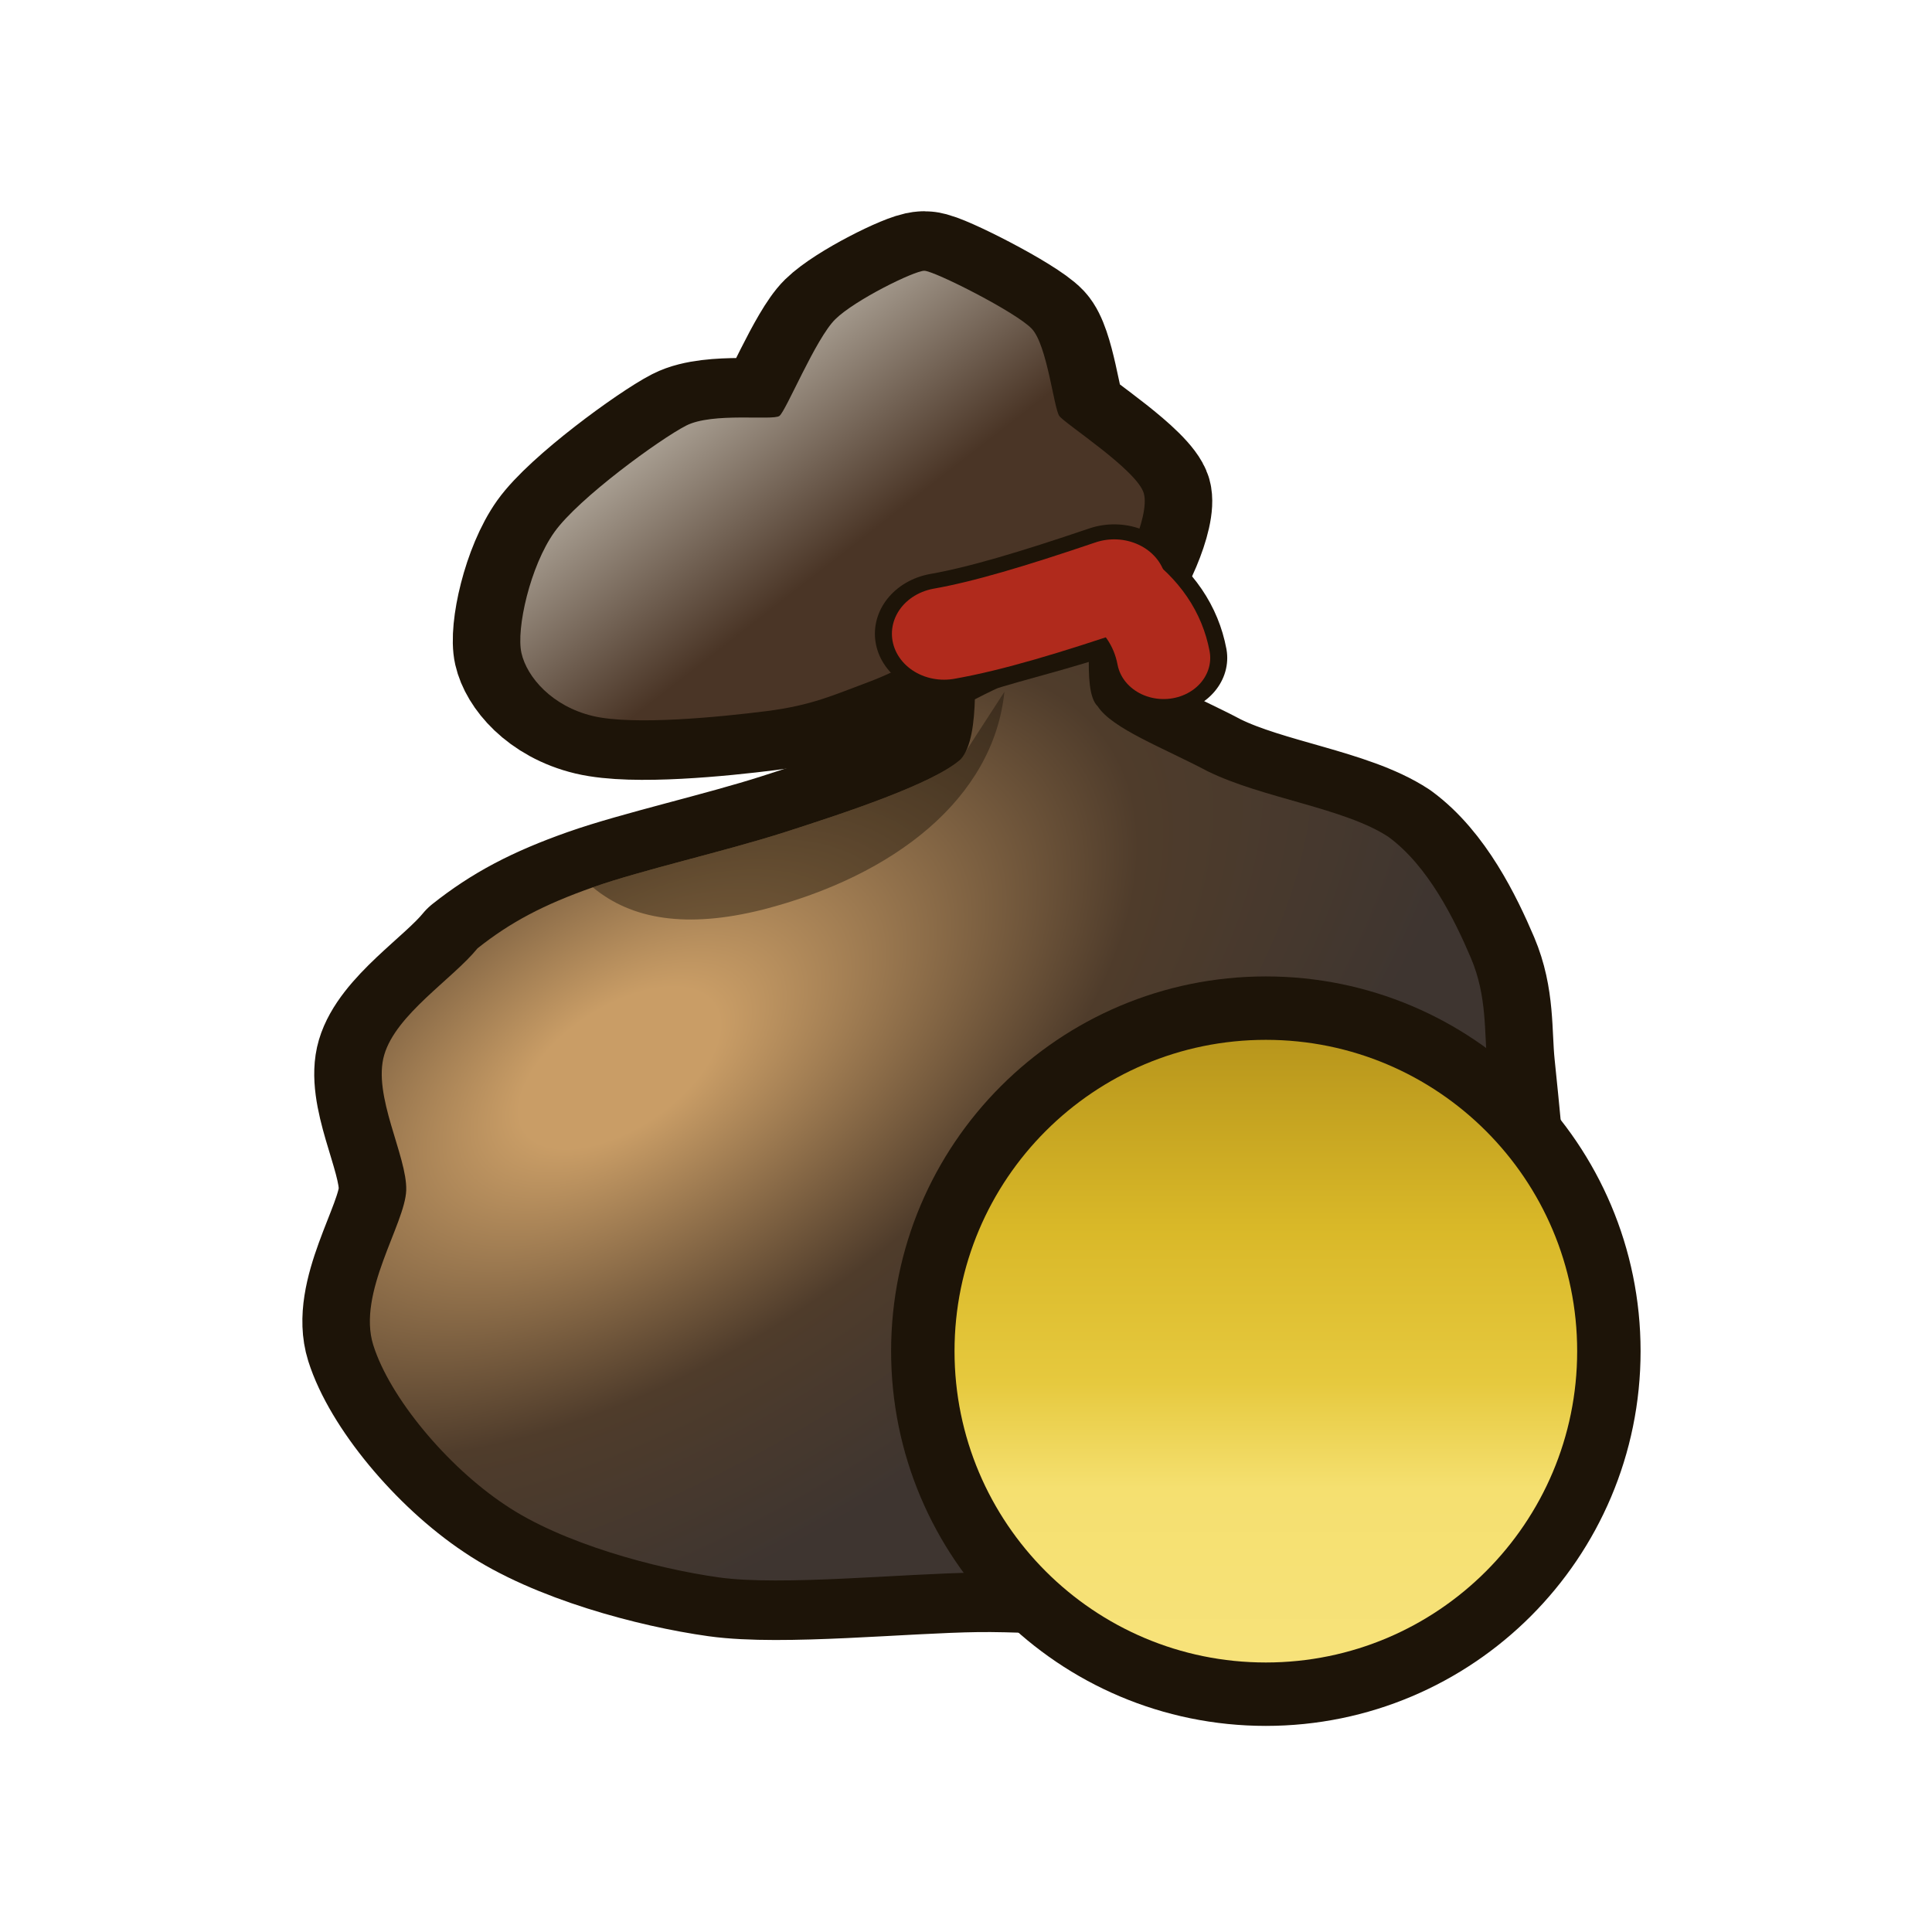
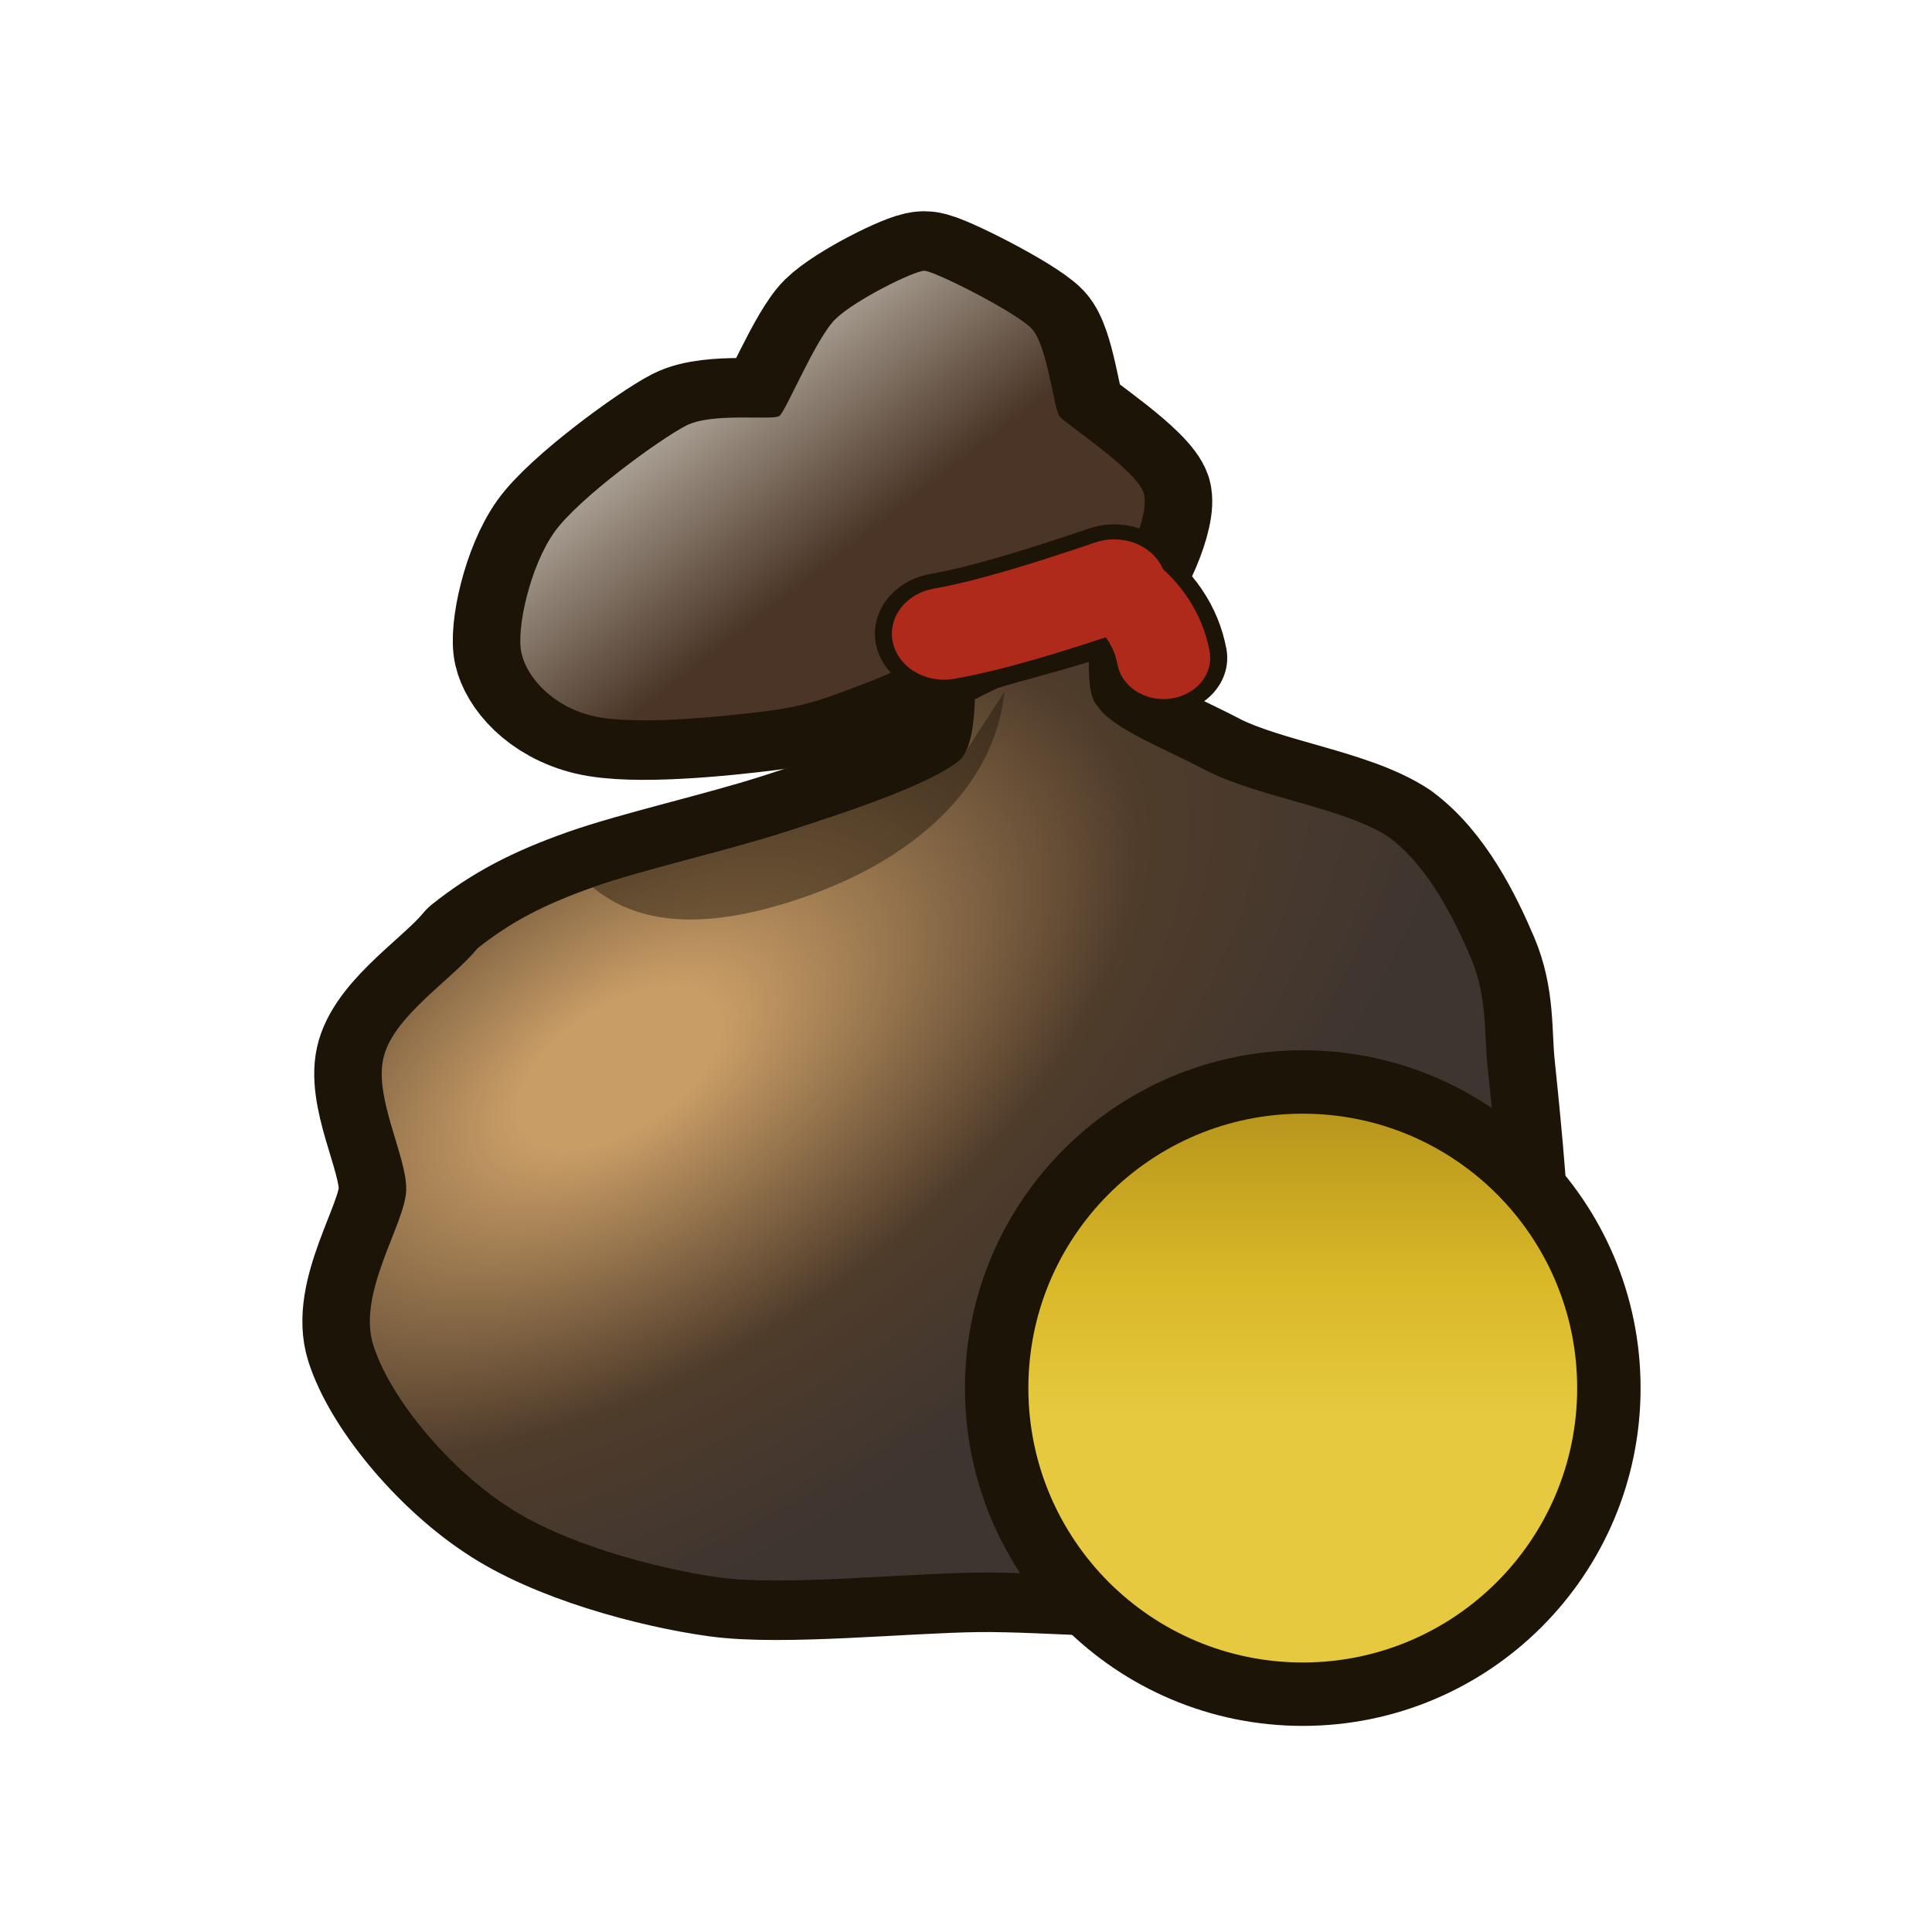
<svg xmlns="http://www.w3.org/2000/svg" viewBox="-0.806 -1.681 19.362 19.362">
  <defs>
    <radialGradient id="vendor-body" gradientUnits="userSpaceOnUse" cx="5.4" cy="9.3" r="9" fx="5.0" fy="9.2" gradientTransform="rotate(-40 5.4 9.3) scale(1 .55) translate(0 7.6)">
      <stop offset="0" stop-color="#c99d66" />
      <stop offset=".12" stop-color="#c99d66" />
      <stop offset=".6" stop-color="#4f3c2b" />
      <stop offset="1" stop-color="#3e3530" />
    </radialGradient>
    <linearGradient id="vendor-top" gradientUnits="userSpaceOnUse" x1="5.6" y1="2.2" x2="8.6" y2="5.6">
      <stop offset="0" stop-color="#bfb8ac" />
      <stop offset=".55" stop-color="#4a3526" />
    </linearGradient>
-     <linearGradient id="vendor-coin" gradientUnits="userSpaceOnUse" x1="11.88" y1="8.74" x2="11.88" y2="14.98">
+     <linearGradient id="vendor-coin" gradientUnits="userSpaceOnUse" x1="12.25" y1="9.48" x2="12.25" y2="14.98">
      <stop offset="0" stop-color="#b8961c" />
      <stop offset=".3" stop-color="#d9b828" />
      <stop offset=".55" stop-color="#e6c93e" />
-       <stop offset=".72" stop-color="#f5e070" />
-       <stop offset="1" stop-color="#f7e27a" />
+       <stop offset=".72" stop-color="#e6c93e" />
+       <stop offset="1" stop-color="#e6c93e" />
    </linearGradient>
  </defs>
  <g transform="translate(-0.2 -0.18) scale(1.1 0.97)">
    <path d="M9.35 4.75C9.43 4.79 9.29 5.58 9.45 5.75C9.58 5.98 10.05 6.18 10.45 6.42C10.95 6.70 11.70 6.80 12.10 7.10C12.46 7.40 12.70 7.95 12.85 8.35C13.00 8.75 12.97 9.12 13.00 9.45C13.03 9.78 13.13 10.87 13.12 11.20C13.11 11.53 13.12 11.82 12.95 12.25C12.78 12.68 12.50 13.39 12.10 13.80C11.70 14.21 11.05 14.58 10.55 14.70C10.05 14.82 9.03 14.69 8.35 14.70C7.67 14.71 6.57 14.84 6.00 14.75C5.43 14.66 4.57 14.40 4.05 14.00C3.52 13.60 3.00 12.89 2.85 12.35C2.70 11.81 3.14 11.10 3.15 10.75C3.16 10.40 2.84 9.77 2.95 9.35C3.06 8.93 3.57 8.57 3.80 8.25C4.10 7.98 4.40 7.80 4.85 7.62C5.30 7.44 6.05 7.25 6.60 7.05C7.15 6.85 7.95 6.55 8.20 6.30C8.40 6.05 8.30 5.25 8.35 5.10C8.35 5.00 9.27 4.71 9.35 4.75Z" fill="url(#vendor-body)" stroke="#1d1408" stroke-width="1.23" stroke-linejoin="round" paint-order="stroke" />
    <path d="M4.85 7.62C5.30 7.44 6.05 7.25 6.60 7.05C7.15 6.85 7.95 6.55 8.20 6.30L8.6 5.6C8.5 6.7 7.6 7.5 6.4 7.85C5.7 8.05 5.2 7.95 4.85 7.62Z" fill="#1d1408" opacity=".45" />
    <path d="M9.53 4.55C9.66 4.43 9.93 3.79 9.87 3.55C9.81 3.31 9.15 2.83 9.10 2.75C9.05 2.67 8.99 2.02 8.85 1.85C8.71 1.68 7.96 1.25 7.87 1.25C7.78 1.25 7.24 1.55 7.06 1.75C6.88 1.95 6.61 2.70 6.55 2.75C6.49 2.80 5.94 2.71 5.70 2.85C5.46 2.99 4.72 3.60 4.50 3.95C4.28 4.30 4.15 4.95 4.20 5.20C4.25 5.45 4.48 5.75 4.85 5.85C5.22 5.95 6.01 5.86 6.43 5.80C6.85 5.74 7.05 5.63 7.36 5.50C7.67 5.37 8.11 5.08 8.29 5.00C8.47 4.92 9.40 4.67 9.53 4.55Z" fill="url(#vendor-top)" stroke="#1d1408" stroke-width="1.23" stroke-linejoin="round" paint-order="stroke" />
    <path d="M8.05 5.0C8.45 4.92 8.95 4.75 9.6 4.5" fill="none" stroke="#1d1408" stroke-width="1.26" stroke-linecap="round" />
    <path d="M9.6 4.5C9.85 4.7 10.0 4.95 10.05 5.25" fill="none" stroke="#1d1408" stroke-width="1.16" stroke-linecap="round" />
    <path d="M8.05 5.0C8.45 4.92 8.95 4.75 9.6 4.5" fill="none" stroke="#b02a1c" stroke-width="0.95" stroke-linecap="round" />
    <path d="M9.6 4.5C9.85 4.7 10.0 4.95 10.05 5.25" fill="none" stroke="#b02a1c" stroke-width="0.85" stroke-linecap="round" />
  </g>
-   <circle cx="11.88" cy="11.86" r="3.12" fill="url(#vendor-coin)" stroke="#1d1408" stroke-width="1.271" paint-order="stroke" />
+   <circle cx="12.25" cy="12.23" r="2.75" fill="url(#vendor-coin)" stroke="#1d1408" stroke-width="1.271" paint-order="stroke" />
</svg>
